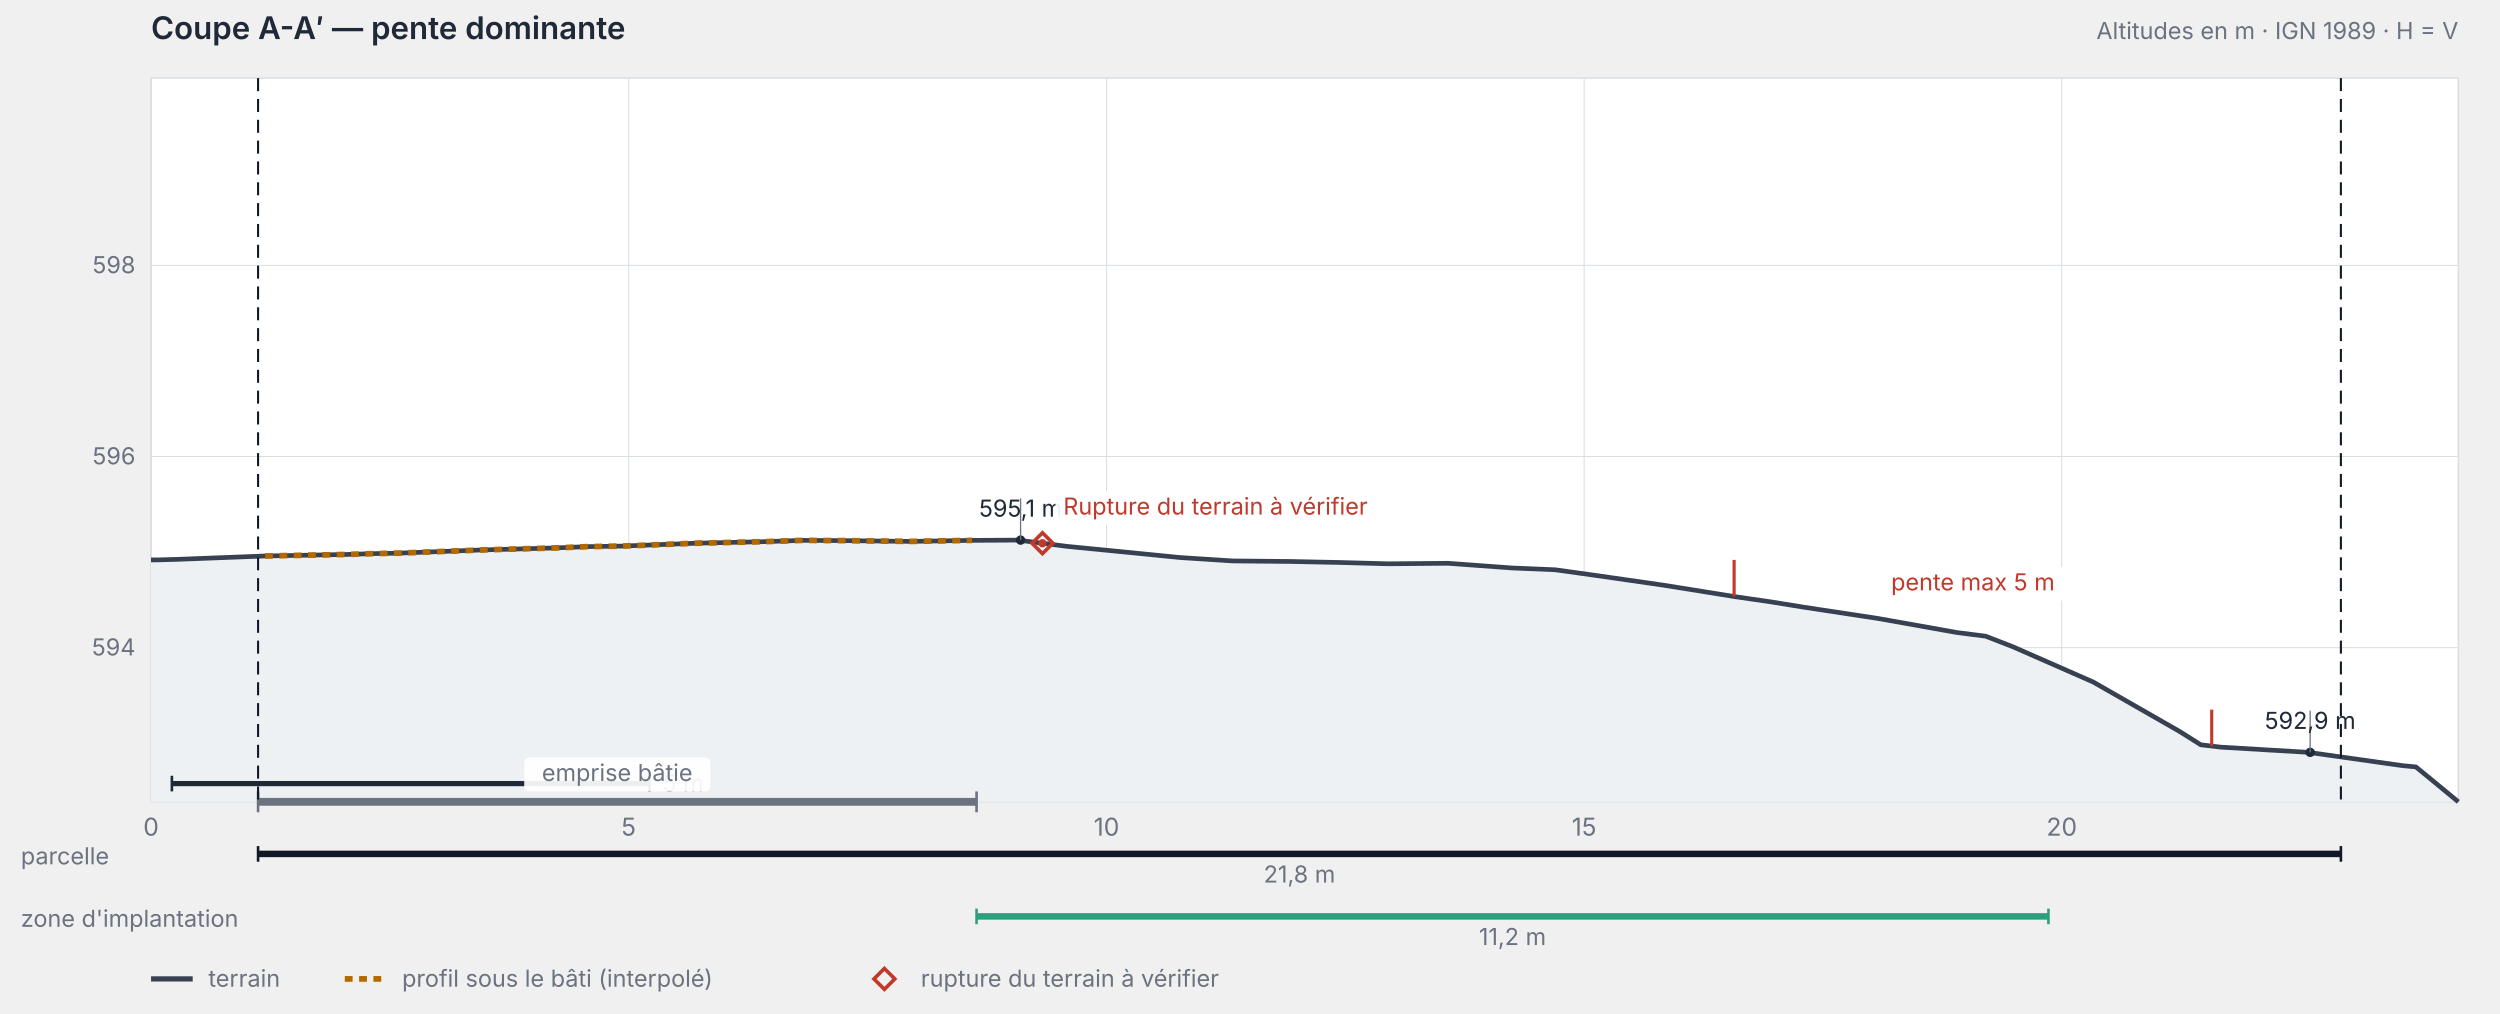
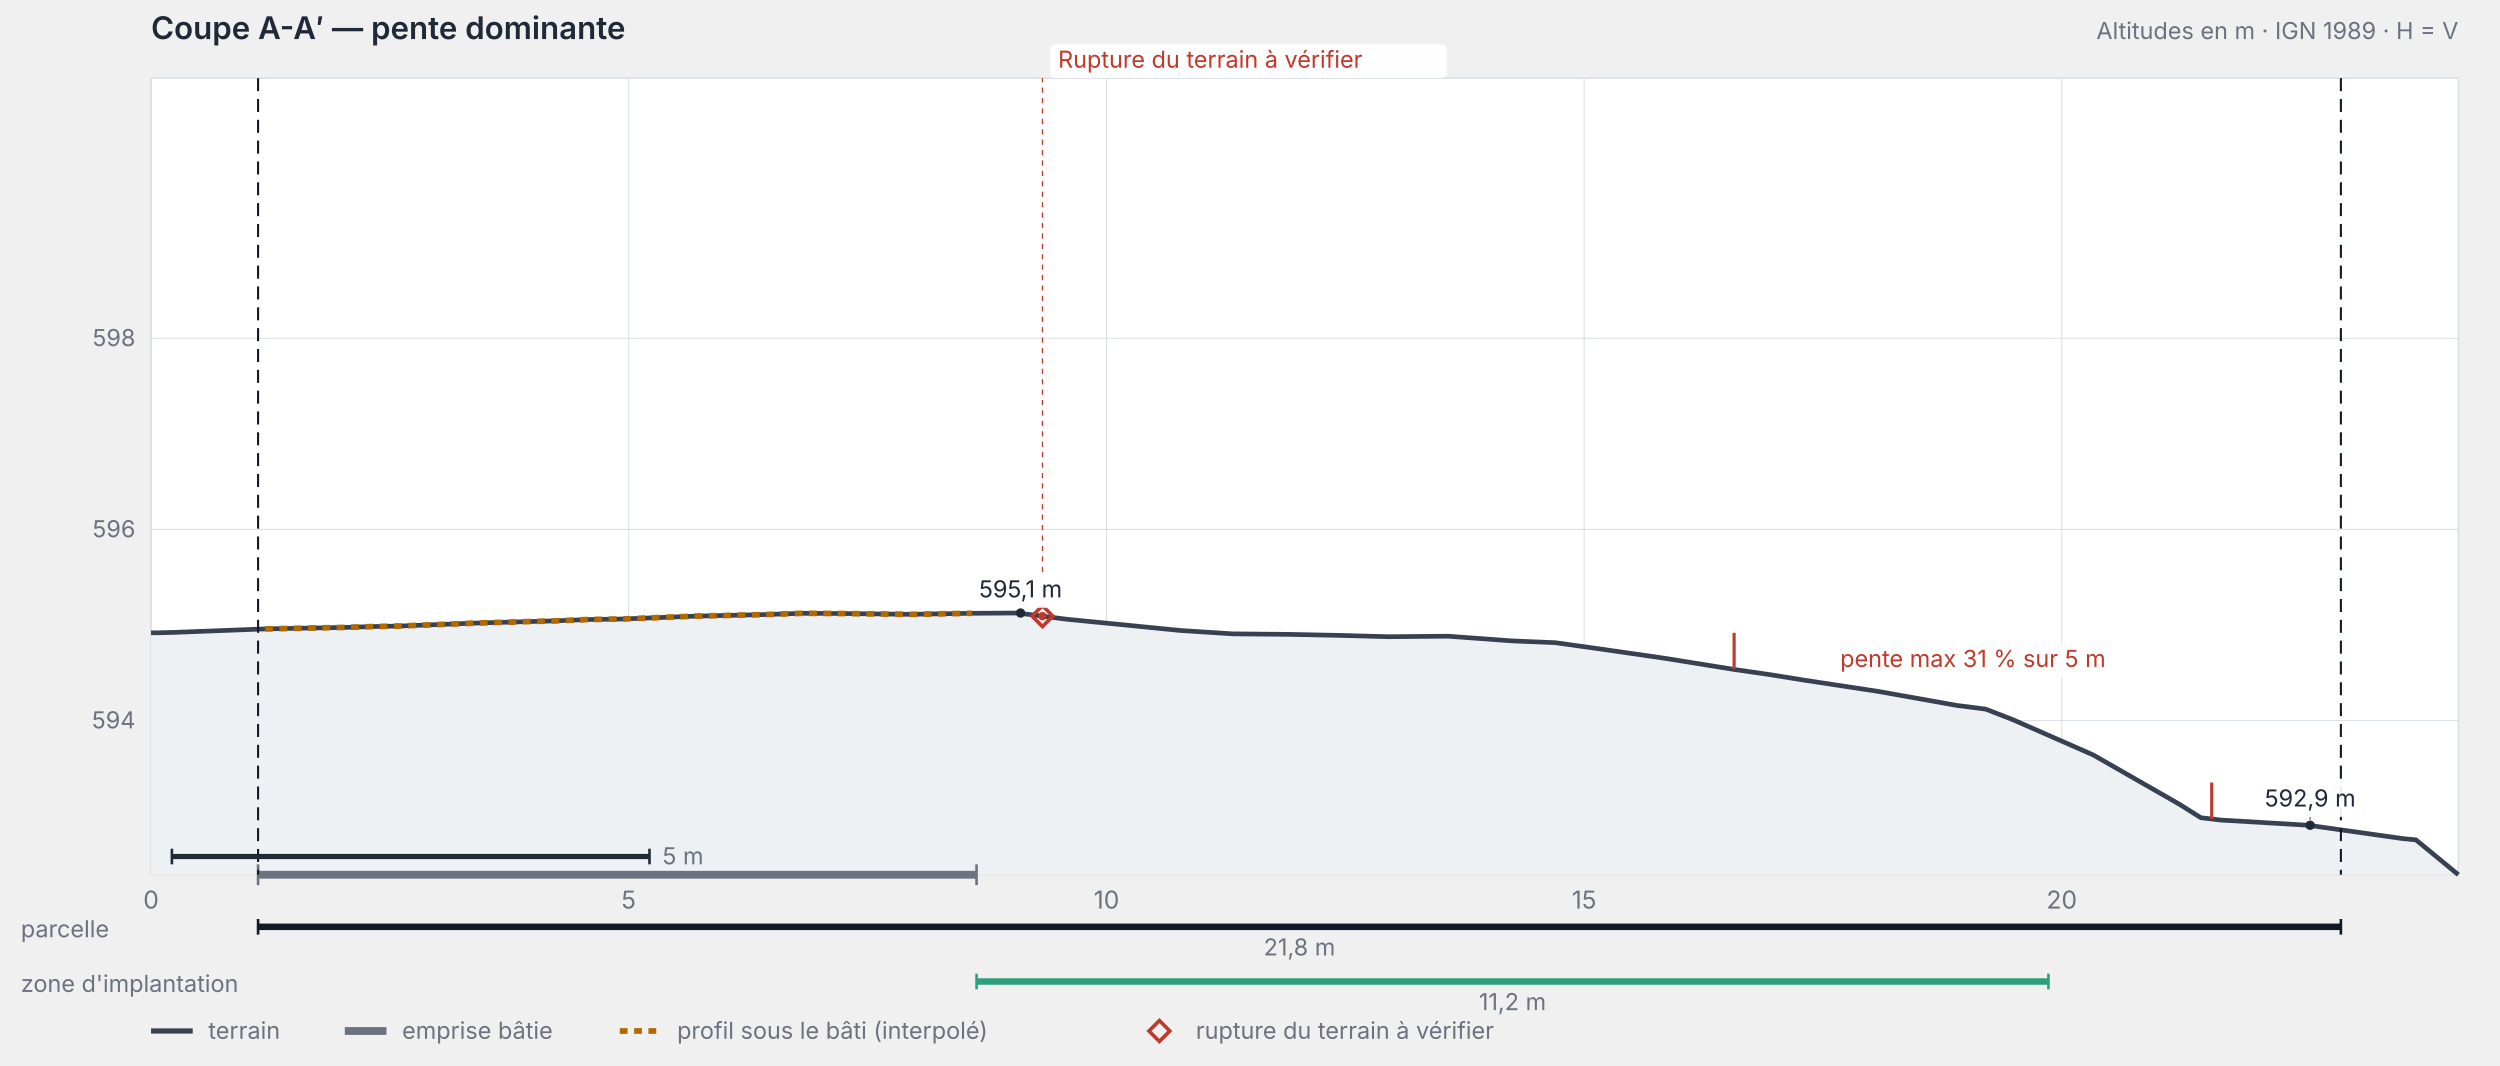
- <svg xmlns="http://www.w3.org/2000/svg" viewBox="0 0 960 389" width="960" height="389" role="img" aria-label="Coupe A-A′ — pente dominante" font-family="Inter, Helvetica, Arial, sans-serif" data-plot-x0="58.0" data-plot-x1="944.0" style="background:#ffffff">
+ <svg xmlns="http://www.w3.org/2000/svg" viewBox="0 0 960 409" width="960" height="409" role="img" aria-label="Coupe A-A′ — pente dominante" font-family="Inter, Helvetica, Arial, sans-serif" data-plot-x0="58.0" data-plot-x1="944.0" style="background:#ffffff">
  <text x="58" y="15" font-size="12" font-weight="600" fill="#1f2937">Coupe A-A′ — pente dominante</text>
  <text x="944" y="15" text-anchor="end" font-size="9" fill="#6b7280">Altitudes en m · IGN 1989 · H = V</text>
-   <rect x="58.0" y="30" width="886.0" height="277.9" fill="#ffffff" stroke="#dadfe4" stroke-width="0.6" />
-   <line x1="58.0" y1="30" x2="58.0" y2="307.9" stroke="#dadfe4" stroke-width="0.4" />
-   <text x="58.0" y="320.9" text-anchor="middle" font-size="9.5" fill="#6b7280">0</text>
-   <line x1="241.4" y1="30" x2="241.4" y2="307.9" stroke="#dadfe4" stroke-width="0.4" />
-   <text x="241.4" y="320.9" text-anchor="middle" font-size="9.5" fill="#6b7280">5</text>
-   <line x1="424.9" y1="30" x2="424.9" y2="307.9" stroke="#dadfe4" stroke-width="0.4" />
-   <text x="424.9" y="320.9" text-anchor="middle" font-size="9.5" fill="#6b7280">10</text>
-   <line x1="608.3" y1="30" x2="608.3" y2="307.9" stroke="#dadfe4" stroke-width="0.4" />
-   <text x="608.3" y="320.9" text-anchor="middle" font-size="9.5" fill="#6b7280">15</text>
-   <line x1="791.7" y1="30" x2="791.7" y2="307.9" stroke="#dadfe4" stroke-width="0.4" />
-   <text x="791.7" y="320.9" text-anchor="middle" font-size="9.5" fill="#6b7280">20</text>
-   <line x1="58.0" y1="248.7" x2="944.0" y2="248.7" stroke="#dadfe4" stroke-width="0.4" />
-   <text x="52.0" y="251.7" text-anchor="end" font-size="9" fill="#6b7280">594</text>
-   <line x1="58.0" y1="175.3" x2="944.0" y2="175.3" stroke="#dadfe4" stroke-width="0.4" />
-   <text x="52.0" y="178.3" text-anchor="end" font-size="9" fill="#6b7280">596</text>
-   <line x1="58.0" y1="101.9" x2="944.0" y2="101.9" stroke="#dadfe4" stroke-width="0.4" />
-   <text x="52.0" y="104.9" text-anchor="end" font-size="9" fill="#6b7280">598</text>
-   <polygon points="58.0,215.0 60.5,215.0 67.8,214.8 101.8,213.5 133.5,212.9 143.1,212.6 153.3,212.4 184.4,211.2 213.4,210.4 225.7,209.9 238.8,209.7 267.0,208.6 293.3,208.0 308.3,207.5 324.2,207.6 349.6,207.9 373.3,207.5 390.9,207.4 409.7,209.8 432.1,212.0 453.2,214.1 473.4,215.4 495.1,215.6 514.8,216.0 533.1,216.5 556.0,216.3 580.6,218.1 597.3,218.8 613.0,221.0 638.7,224.7 666.1,229.1 679.9,231.1 692.9,233.2 721.2,237.5 751.5,242.9 762.5,244.3 772.8,248.3 803.8,261.9 837.0,280.9 845.1,286.0 852.7,286.9 886.4,288.9 922.5,294.0 927.7,294.5 932.6,298.5 944.0,307.9 944.0,307.9 58.0,307.9" fill="#eef1f4" stroke="none" />
-   <polyline points="58.0,215.0 60.5,215.0 67.8,214.8 101.8,213.5 133.5,212.9 143.1,212.6 153.3,212.4 184.4,211.2 213.4,210.4 225.7,209.9 238.8,209.7 267.0,208.6 293.3,208.0 308.3,207.5 324.2,207.6 349.6,207.9 373.3,207.5 390.9,207.4 409.7,209.8 432.1,212.0 453.2,214.1 473.4,215.4 495.1,215.6 514.8,216.0 533.1,216.5 556.0,216.3 580.6,218.1 597.3,218.8 613.0,221.0 638.7,224.7 666.1,229.1 679.9,231.1 692.9,233.2 721.2,237.5 751.5,242.9 762.5,244.3 772.8,248.3 803.8,261.9 837.0,280.9 845.1,286.0 852.7,286.9 886.4,288.9 922.5,294.0 927.7,294.5 932.6,298.5 944.0,307.9" fill="none" stroke="#374151" stroke-width="1.8" />
-   <polyline points="101.8,213.5 133.5,212.9 143.1,212.6 153.3,212.4 184.4,211.2 213.4,210.4 225.7,209.9 238.8,209.7 267.0,208.6 293.3,208.0 308.3,207.5 324.2,207.6 349.6,207.9 373.3,207.5" fill="none" stroke="#b26a00" stroke-width="2.2" stroke-dasharray="3 2.5" />
-   <line x1="99.1" y1="307.9" x2="375.0" y2="307.9" stroke="#6b7280" stroke-width="3" />
-   <line x1="99.1" y1="303.9" x2="99.1" y2="311.9" stroke="#6b7280" stroke-width="1" />
-   <line x1="375.0" y1="303.9" x2="375.0" y2="311.9" stroke="#6b7280" stroke-width="1" />
-   <path d="M400.3,204.6 l4,4 l-4,4 l-4,-4 z" fill="none" stroke="#c0392b" stroke-width="1.4" />
-   <circle cx="400.3" cy="208.6" r="1.6" fill="#c0392b" />
-   <line x1="99.1" y1="30" x2="99.1" y2="307.9" stroke="#111827" stroke-width="0.8" stroke-dasharray="5 3" />
-   <line x1="898.9" y1="30" x2="898.9" y2="307.9" stroke="#111827" stroke-width="0.8" stroke-dasharray="5 3" />
-   <line x1="665.9" y1="229.0" x2="665.9" y2="215.0" stroke="#c0392b" stroke-width="1.2" />
-   <line x1="849.3" y1="286.5" x2="849.3" y2="272.5" stroke="#c0392b" stroke-width="1.2" />
-   <circle cx="391.9" cy="207.4" r="1.8" fill="#1f2937" />
-   <line x1="391.9" y1="207.4" x2="391.9" y2="191.4" stroke="#6b7280" stroke-width="0.5" />
-   <text x="391.9" y="198.4" text-anchor="middle" font-size="9" fill="#1f2937">595,1 m</text>
-   <circle cx="887.1" cy="288.9" r="1.8" fill="#1f2937" />
-   <line x1="887.1" y1="288.9" x2="887.1" y2="272.9" stroke="#6b7280" stroke-width="0.5" />
-   <text x="887.1" y="279.9" text-anchor="middle" font-size="9" fill="#1f2937">592,9 m</text>
-   <line x1="66.0" y1="300.9" x2="249.4" y2="300.9" stroke="#1f2937" stroke-width="2" />
-   <line x1="66.0" y1="297.9" x2="66.0" y2="303.9" stroke="#1f2937" stroke-width="1" />
-   <line x1="249.4" y1="297.9" x2="249.4" y2="303.9" stroke="#1f2937" stroke-width="1" />
-   <text x="254.4" y="303.9" font-size="9" fill="#6b7280">5 m</text>
-   <text x="8" y="331.9" font-size="9" fill="#6b7280">parcelle</text>
-   <line x1="99.1" y1="327.9" x2="898.9" y2="327.9" stroke="#111827" stroke-width="2.5" data-band="parcelle" data-d0="1.12" data-d1="22.92" />
-   <line x1="99.1" y1="324.9" x2="99.1" y2="330.9" stroke="#111827" stroke-width="1" />
-   <line x1="898.9" y1="324.9" x2="898.9" y2="330.9" stroke="#111827" stroke-width="1" />
-   <text x="499.0" y="338.9" text-anchor="middle" font-size="9" fill="#6b7280">21,8 m</text>
-   <text x="8" y="355.9" font-size="9" fill="#6b7280">zone d'implantation</text>
-   <line x1="375.0" y1="351.9" x2="786.6" y2="351.9" stroke="#2c9f7c" stroke-width="2.5" data-band="zone" data-d0="8.64" data-d1="19.86" />
-   <line x1="375.0" y1="348.9" x2="375.0" y2="354.9" stroke="#2c9f7c" stroke-width="1" />
-   <line x1="786.6" y1="348.9" x2="786.6" y2="354.9" stroke="#2c9f7c" stroke-width="1" />
-   <text x="580.8" y="362.9" text-anchor="middle" font-size="9" fill="#6b7280">11,2 m</text>
-   <line x1="58.0" y1="375.9" x2="74.0" y2="375.9" stroke="#374151" stroke-width="2" />
-   <text x="80.0" y="378.9" font-size="9" fill="#6b7280">terrain</text>
-   <line x1="132.4" y1="375.9" x2="148.4" y2="375.9" stroke="#b26a00" stroke-width="2.2" stroke-dasharray="3 2.5" />
-   <text x="154.4" y="378.9" font-size="9" fill="#6b7280">profil sous le bâti (interpolé)</text>
-   <path d="M339.6,371.9 l4,4 l-4,4 l-4,-4 z" fill="none" stroke="#c0392b" stroke-width="1.4" />
-   <text x="353.6" y="378.9" font-size="9" fill="#6b7280">rupture du terrain à vérifier</text>
-   <rect x="201.3" y="290.9" width="71.5" height="13.0" rx="2" fill="#ffffff" opacity="0.92" />
-   <text x="237.0" y="299.9" text-anchor="middle" font-size="9" fill="#6b7280">emprise bâtie</text>
-   <rect x="405.3" y="188.6" width="152.2" height="13.0" rx="2" fill="#ffffff" opacity="0.92" />
-   <text x="408.3" y="197.6" text-anchor="start" font-size="9" fill="#c0392b">Rupture du terrain à vérifier</text>
-   <rect x="721.9" y="217.7" width="71.5" height="13.0" rx="2" fill="#ffffff" opacity="0.92" />
-   <text x="757.6" y="226.7" text-anchor="middle" font-size="9" fill="#c0392b">pente max 5 m</text>
+   <rect x="58.0" y="30" width="886.0" height="305.9" fill="#ffffff" stroke="#dadfe4" stroke-width="0.6" />
+   <line x1="58.0" y1="30" x2="58.0" y2="335.9" stroke="#dadfe4" stroke-width="0.4" />
+   <text x="58.0" y="348.9" text-anchor="middle" font-size="9.5" fill="#6b7280">0</text>
+   <line x1="241.4" y1="30" x2="241.4" y2="335.9" stroke="#dadfe4" stroke-width="0.4" />
+   <text x="241.4" y="348.9" text-anchor="middle" font-size="9.5" fill="#6b7280">5</text>
+   <line x1="424.9" y1="30" x2="424.9" y2="335.9" stroke="#dadfe4" stroke-width="0.4" />
+   <text x="424.9" y="348.9" text-anchor="middle" font-size="9.5" fill="#6b7280">10</text>
+   <line x1="608.3" y1="30" x2="608.3" y2="335.9" stroke="#dadfe4" stroke-width="0.4" />
+   <text x="608.3" y="348.9" text-anchor="middle" font-size="9.5" fill="#6b7280">15</text>
+   <line x1="791.7" y1="30" x2="791.7" y2="335.9" stroke="#dadfe4" stroke-width="0.4" />
+   <text x="791.7" y="348.9" text-anchor="middle" font-size="9.5" fill="#6b7280">20</text>
+   <line x1="58.0" y1="276.7" x2="944.0" y2="276.7" stroke="#dadfe4" stroke-width="0.4" />
+   <text x="52.0" y="279.7" text-anchor="end" font-size="9" fill="#6b7280">594</text>
+   <line x1="58.0" y1="203.3" x2="944.0" y2="203.3" stroke="#dadfe4" stroke-width="0.4" />
+   <text x="52.0" y="206.3" text-anchor="end" font-size="9" fill="#6b7280">596</text>
+   <line x1="58.0" y1="129.9" x2="944.0" y2="129.9" stroke="#dadfe4" stroke-width="0.4" />
+   <text x="52.0" y="132.9" text-anchor="end" font-size="9" fill="#6b7280">598</text>
+   <polygon points="58.0,243.0 60.5,243.0 67.8,242.8 101.8,241.5 133.5,240.9 143.1,240.6 153.3,240.4 184.4,239.2 213.4,238.4 225.7,237.9 238.8,237.7 267.0,236.6 293.3,236.0 308.3,235.5 324.2,235.6 349.6,235.9 373.3,235.5 390.9,235.4 409.7,237.8 432.1,240.0 453.2,242.1 473.4,243.4 495.1,243.6 514.8,244.0 533.1,244.5 556.0,244.3 580.6,246.1 597.3,246.8 613.0,249.0 638.7,252.7 666.1,257.1 679.9,259.1 692.9,261.2 721.2,265.5 751.5,270.9 762.5,272.3 772.8,276.3 803.8,289.9 837.0,308.9 845.1,314.0 852.7,314.9 886.4,316.9 922.5,322.0 927.7,322.5 932.6,326.5 944.0,335.9 944.0,335.9 58.0,335.9" fill="#eef1f4" stroke="none" />
+   <polyline points="58.0,243.0 60.5,243.0 67.8,242.8 101.8,241.5 133.5,240.9 143.1,240.6 153.3,240.4 184.4,239.2 213.4,238.4 225.7,237.9 238.8,237.7 267.0,236.6 293.3,236.0 308.3,235.5 324.2,235.6 349.6,235.9 373.3,235.5 390.9,235.4 409.7,237.8 432.1,240.0 453.2,242.1 473.4,243.4 495.1,243.6 514.8,244.0 533.1,244.5 556.0,244.3 580.6,246.1 597.3,246.8 613.0,249.0 638.7,252.7 666.1,257.1 679.9,259.1 692.9,261.2 721.2,265.5 751.5,270.9 762.5,272.3 772.8,276.3 803.8,289.9 837.0,308.9 845.1,314.0 852.7,314.9 886.4,316.9 922.5,322.0 927.7,322.5 932.6,326.5 944.0,335.9" fill="none" stroke="#374151" stroke-width="1.8" />
+   <polyline points="101.8,241.5 133.5,240.9 143.1,240.6 153.3,240.4 184.4,239.2 213.4,238.4 225.7,237.9 238.8,237.7 267.0,236.6 293.3,236.0 308.3,235.5 324.2,235.6 349.6,235.9 373.3,235.5" fill="none" stroke="#b26a00" stroke-width="2.2" stroke-dasharray="3 2.5" />
+   <line x1="99.1" y1="335.9" x2="375.0" y2="335.9" stroke="#6b7280" stroke-width="3" />
+   <line x1="99.1" y1="331.9" x2="99.1" y2="339.9" stroke="#6b7280" stroke-width="1" />
+   <line x1="375.0" y1="331.9" x2="375.0" y2="339.9" stroke="#6b7280" stroke-width="1" />
+   <path d="M400.3,232.6 l4,4 l-4,4 l-4,-4 z" fill="none" stroke="#c0392b" stroke-width="1.4" />
+   <circle cx="400.3" cy="236.6" r="1.6" fill="#c0392b" />
+   <line x1="400.3" y1="231.6" x2="400.3" y2="30.0" stroke="#c0392b" stroke-width="0.5" stroke-dasharray="2 2" />
+   <line x1="99.1" y1="30" x2="99.1" y2="335.9" stroke="#111827" stroke-width="0.8" stroke-dasharray="5 3" />
+   <line x1="898.9" y1="30" x2="898.9" y2="335.9" stroke="#111827" stroke-width="0.8" stroke-dasharray="5 3" />
+   <line x1="665.9" y1="257.0" x2="665.9" y2="243.0" stroke="#c0392b" stroke-width="1.2" />
+   <line x1="849.3" y1="314.5" x2="849.3" y2="300.5" stroke="#c0392b" stroke-width="1.2" />
+   <circle cx="391.9" cy="235.4" r="1.8" fill="#1f2937" />
+   <line x1="391.9" y1="233.4" x2="391.9" y2="233.4" stroke="#6b7280" stroke-width="0.5" />
+   <circle cx="887.1" cy="316.9" r="1.8" fill="#1f2937" />
+   <line x1="887.1" y1="314.9" x2="887.1" y2="313.7" stroke="#6b7280" stroke-width="0.5" />
+   <line x1="66.0" y1="328.9" x2="249.4" y2="328.9" stroke="#1f2937" stroke-width="2" />
+   <line x1="66.0" y1="325.9" x2="66.0" y2="331.9" stroke="#1f2937" stroke-width="1" />
+   <line x1="249.4" y1="325.9" x2="249.4" y2="331.9" stroke="#1f2937" stroke-width="1" />
+   <text x="254.4" y="331.9" font-size="9" fill="#6b7280">5 m</text>
+   <text x="8" y="359.9" font-size="9" fill="#6b7280">parcelle</text>
+   <line x1="99.1" y1="355.9" x2="898.9" y2="355.9" stroke="#111827" stroke-width="2.5" data-band="parcelle" data-d0="1.12" data-d1="22.92" />
+   <line x1="99.1" y1="352.9" x2="99.1" y2="358.9" stroke="#111827" stroke-width="1" />
+   <line x1="898.9" y1="352.9" x2="898.9" y2="358.9" stroke="#111827" stroke-width="1" />
+   <text x="499.0" y="366.9" text-anchor="middle" font-size="9" fill="#6b7280">21,8 m</text>
+   <text x="8" y="380.9" font-size="9" fill="#6b7280">zone d'implantation</text>
+   <line x1="375.0" y1="376.9" x2="786.6" y2="376.9" stroke="#2c9f7c" stroke-width="2.5" data-band="zone" data-d0="8.64" data-d1="19.86" />
+   <line x1="375.0" y1="373.9" x2="375.0" y2="379.9" stroke="#2c9f7c" stroke-width="1" />
+   <line x1="786.6" y1="373.9" x2="786.6" y2="379.9" stroke="#2c9f7c" stroke-width="1" />
+   <text x="580.8" y="387.9" text-anchor="middle" font-size="9" fill="#6b7280">11,2 m</text>
+   <line x1="58.0" y1="395.9" x2="74.0" y2="395.9" stroke="#374151" stroke-width="2" />
+   <text x="80.0" y="398.9" font-size="9" fill="#6b7280">terrain</text>
+   <line x1="132.4" y1="395.9" x2="148.4" y2="395.9" stroke="#6b7280" stroke-width="3" />
+   <text x="154.4" y="398.9" font-size="9" fill="#6b7280">emprise bâtie</text>
+   <line x1="238.0" y1="395.9" x2="254.0" y2="395.9" stroke="#b26a00" stroke-width="2.2" stroke-dasharray="3 2.5" />
+   <text x="260.0" y="398.9" font-size="9" fill="#6b7280">profil sous le bâti (interpolé)</text>
+   <path d="M445.2,391.9 l4,4 l-4,4 l-4,-4 z" fill="none" stroke="#c0392b" stroke-width="1.4" />
+   <text x="459.2" y="398.9" font-size="9" fill="#6b7280">rupture du terrain à vérifier</text>
+   <rect x="403.3" y="17.0" width="152.2" height="13.0" rx="2" fill="#ffffff" opacity="0.92" />
+   <text x="406.3" y="26.0" text-anchor="start" font-size="9" fill="#c0392b">Rupture du terrain à vérifier</text>
+   <rect x="699.2" y="247.1" width="116.9" height="13.0" rx="2" fill="#ffffff" opacity="0.92" />
+   <text x="757.6" y="256.1" text-anchor="middle" font-size="9" fill="#c0392b">pente max 31 % sur 5 m</text>
+   <rect x="371.2" y="220.4" width="41.3" height="13.0" rx="2" fill="#ffffff" opacity="0.92" />
+   <text x="391.9" y="229.4" text-anchor="middle" font-size="9" fill="#1f2937">595,1 m</text>
+   <rect x="866.5" y="300.7" width="41.3" height="13.0" rx="2" fill="#ffffff" opacity="0.92" />
+   <text x="887.1" y="309.7" text-anchor="middle" font-size="9" fill="#1f2937">592,9 m</text>
</svg>
